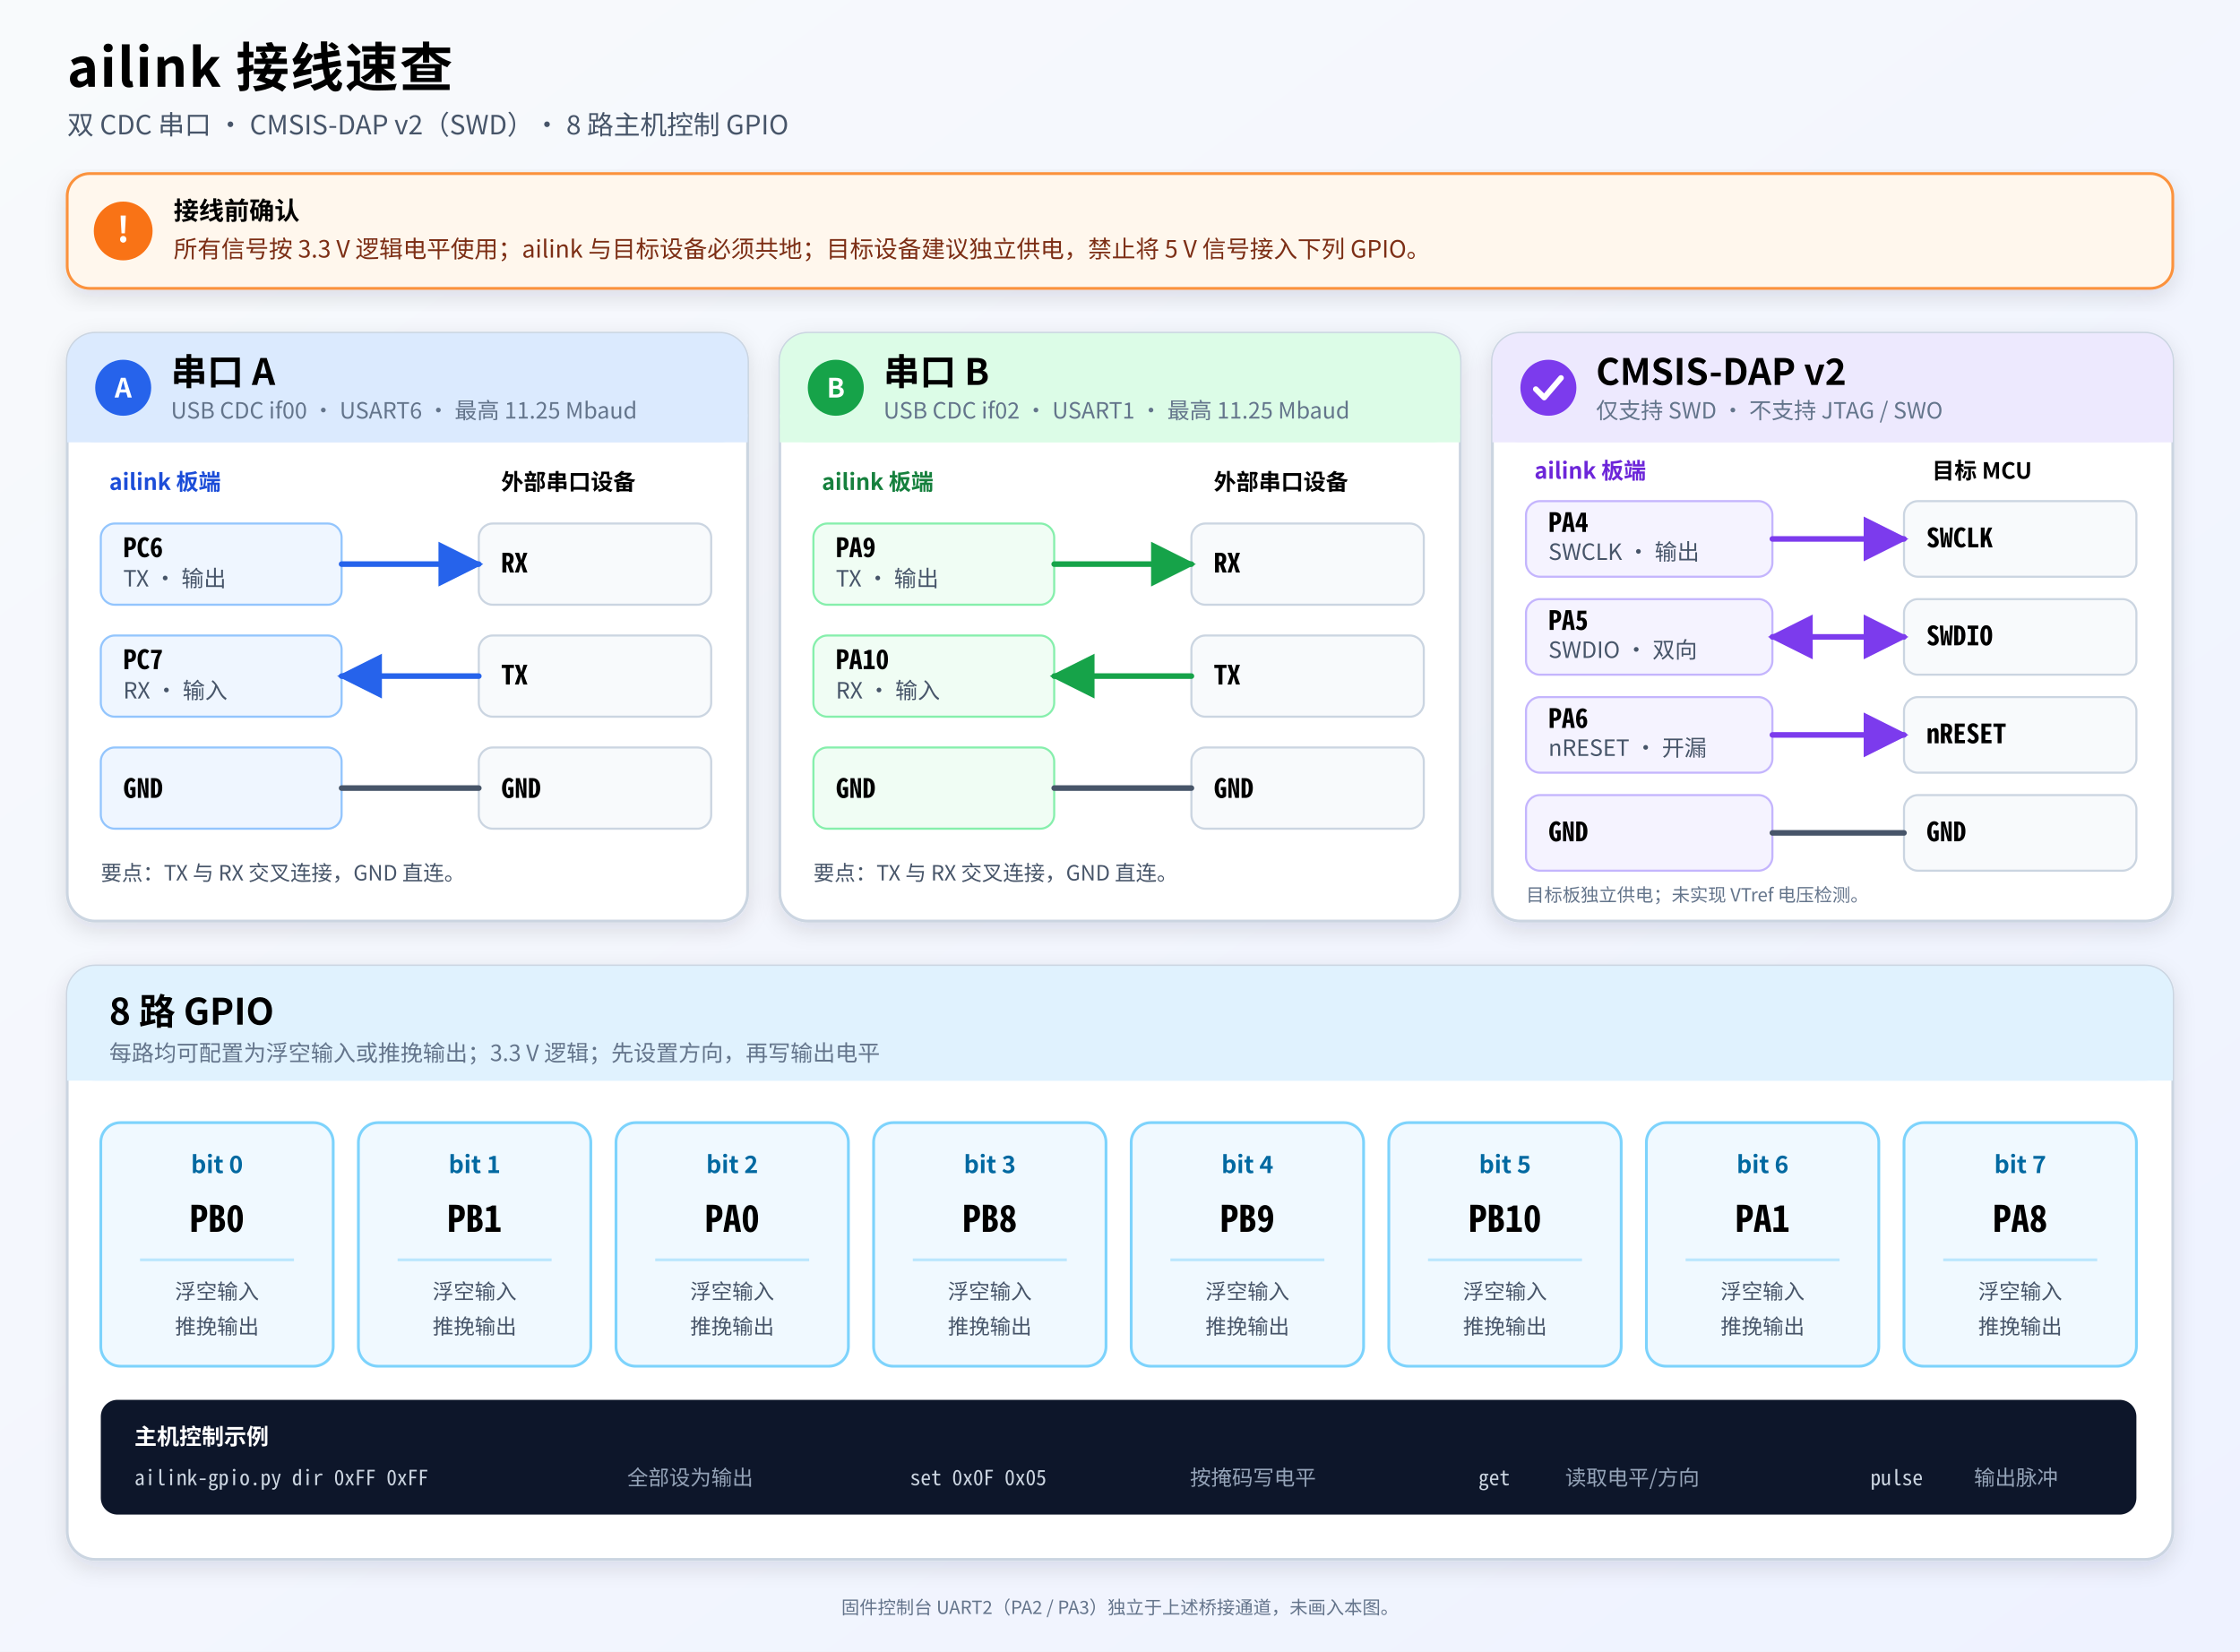
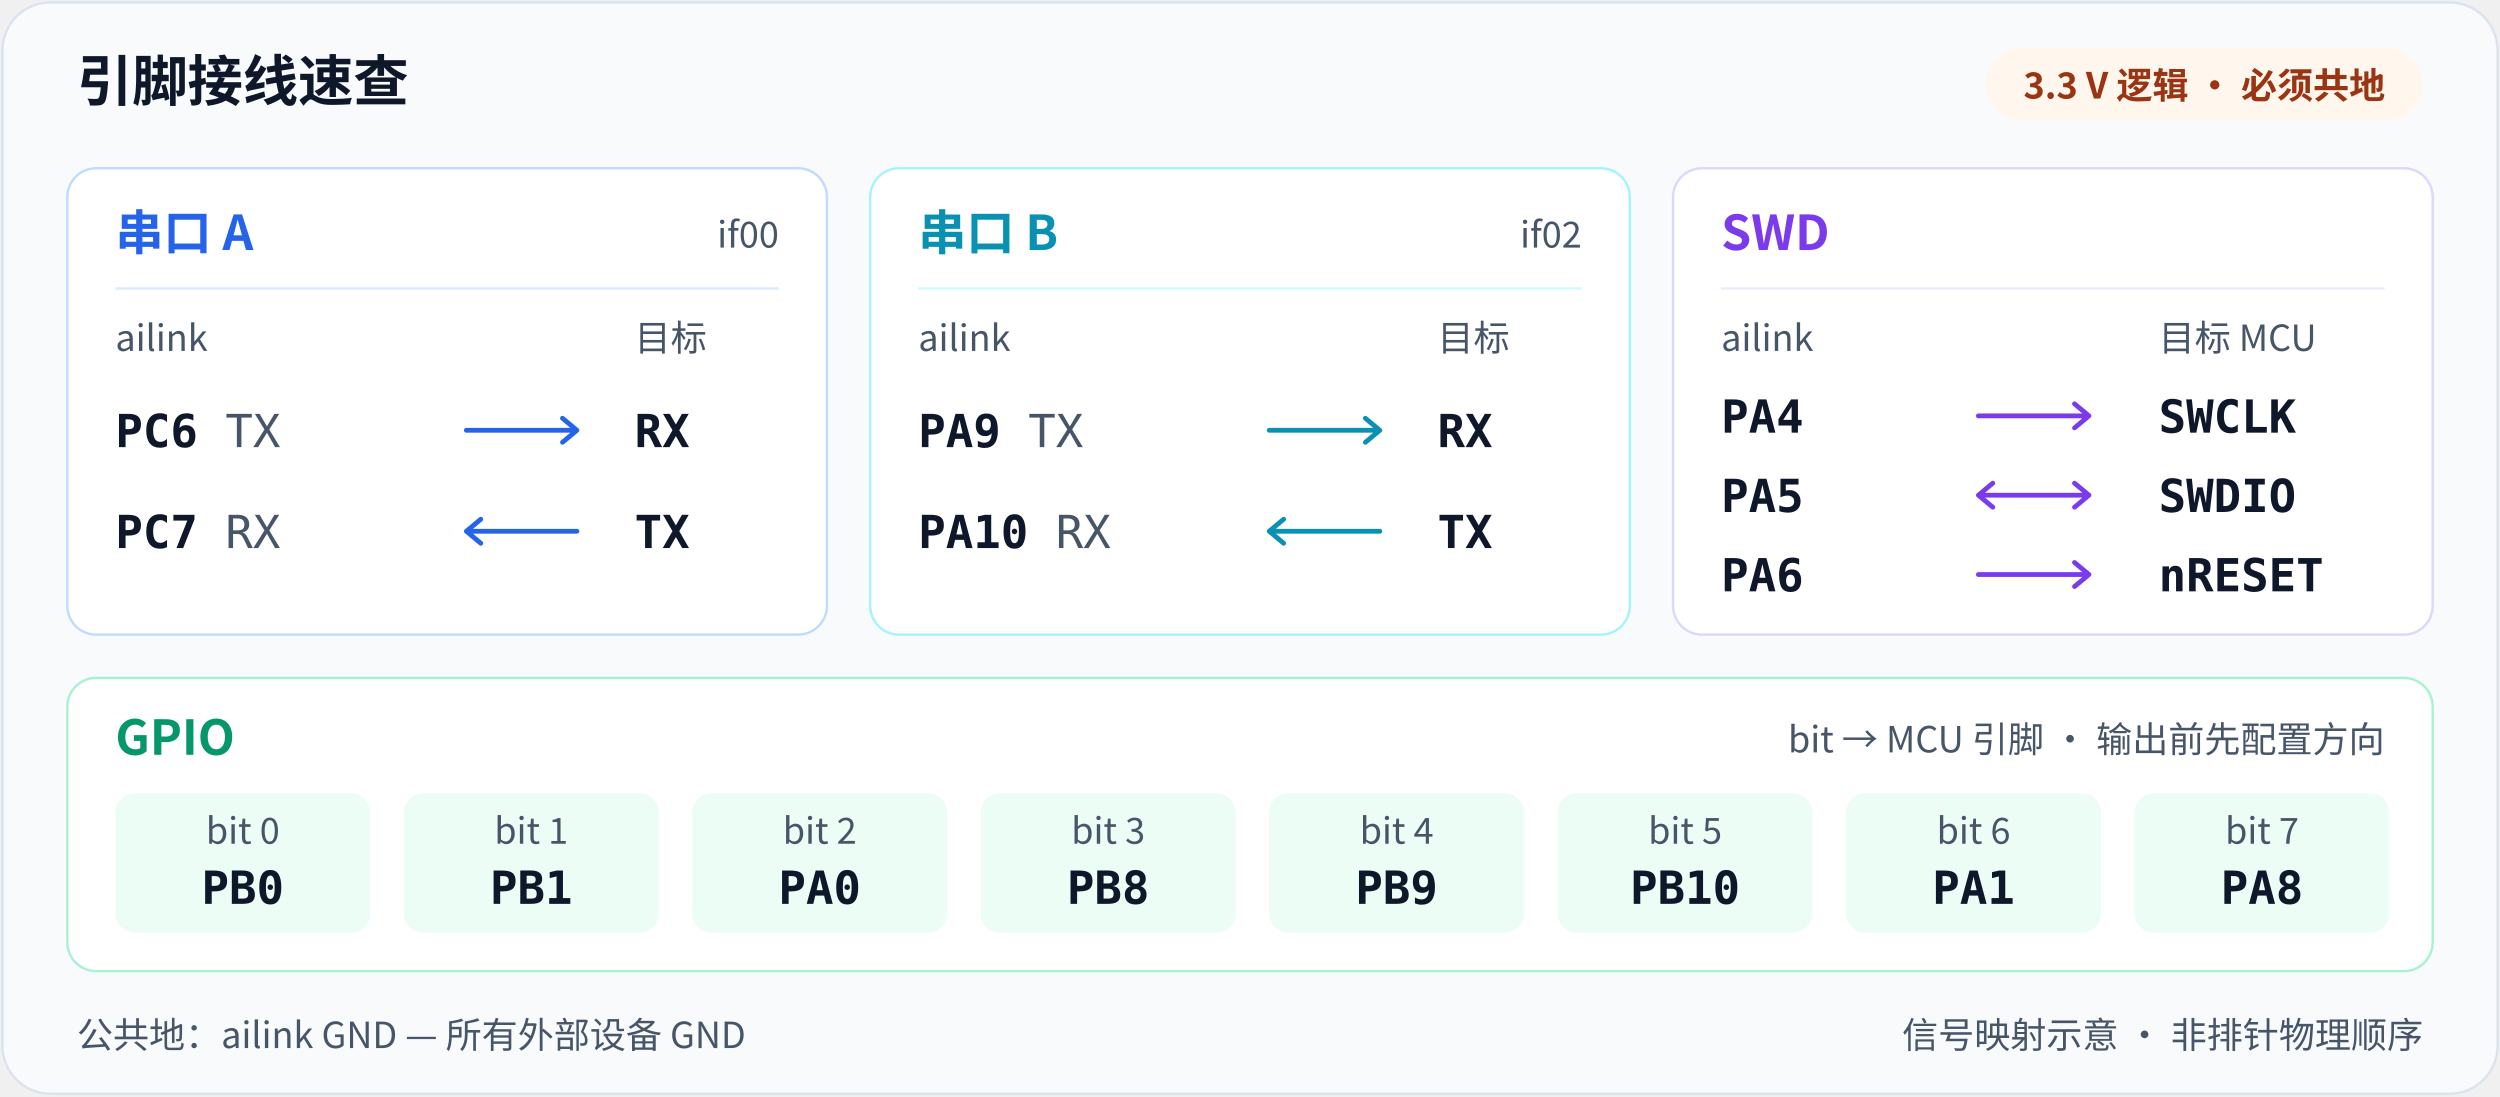
- <svg xmlns="http://www.w3.org/2000/svg" width="1600" height="1180" viewBox="0 0 1600 1180" role="img" aria-labelledby="title desc">
+ <svg xmlns="http://www.w3.org/2000/svg" width="1040" height="456" viewBox="0 0 1040 456" role="img" aria-labelledby="title desc">
  <defs>
-     <linearGradient id="bg" x1="0" y1="0" x2="1" y2="1">
-       <stop offset="0" stop-color="#f8fafc" />
-       <stop offset="1" stop-color="#eef2ff" />
-     </linearGradient>
-     <linearGradient id="board" x1="0" y1="0" x2="1" y2="1">
-       <stop offset="0" stop-color="#172554" />
-       <stop offset="1" stop-color="#312e81" />
-     </linearGradient>
-     <filter id="shadow" x="-10%" y="-10%" width="120%" height="130%">
-       <feDropShadow dx="0" dy="5" stdDeviation="8" flood-color="#0f172a" flood-opacity="0.12" />
-     </filter>
-     <marker id="arrow-blue" viewBox="0 0 10 10" refX="9" refY="5" markerWidth="8" markerHeight="8" orient="auto-start-reverse">
-       <path d="M 0 0 L 10 5 L 0 10 z" fill="#2563eb" />
-     </marker>
-     <marker id="arrow-green" viewBox="0 0 10 10" refX="9" refY="5" markerWidth="8" markerHeight="8" orient="auto-start-reverse">
-       <path d="M 0 0 L 10 5 L 0 10 z" fill="#16a34a" />
-     </marker>
-     <marker id="arrow-violet" viewBox="0 0 10 10" refX="9" refY="5" markerWidth="8" markerHeight="8" orient="auto-start-reverse">
-       <path d="M 0 0 L 10 5 L 0 10 z" fill="#7c3aed" />
-     </marker>
    <style>
-       text {
-         font-family: "Noto Sans CJK SC", "Noto Sans SC", "Microsoft YaHei", "PingFang SC", Arial, sans-serif;
-       }
-       .title { font-size: 38px; font-weight: 800; letter-spacing: 1px; }
-       .subtitle { font-size: 19px; fill: #475569; }
-       .card-title { font-size: 26px; font-weight: 800; }
-       .card-subtitle { font-size: 16px; fill: #64748b; }
-       .pin { font-size: 19px; font-weight: 700; }
-       .signal { font-size: 16px; fill: #475569; }
-       .small { font-size: 15px; fill: #475569; }
-       .tiny { font-size: 13px; fill: #64748b; }
-       .mono {
-         font-family: "JetBrains Mono", "Noto Sans Mono CJK SC", "DejaVu Sans Mono", monospace;
-       }
-       .card { fill: #ffffff; stroke: #cbd5e1; stroke-width: 2; }
-       .pinbox-left { fill: #eff6ff; stroke: #93c5fd; stroke-width: 1.5; }
-       .pinbox-right { fill: #f8fafc; stroke: #cbd5e1; stroke-width: 1.5; }
-       .wire-blue { fill: none; stroke: #2563eb; stroke-width: 4; stroke-linecap: round; }
-       .wire-violet { fill: none; stroke: #7c3aed; stroke-width: 4; stroke-linecap: round; }
-       .wire-ground { fill: none; stroke: #475569; stroke-width: 4; stroke-linecap: round; }
+       text { font-family: "Noto Sans CJK SC", "Microsoft YaHei", "PingFang SC", sans-serif; }
+       .heading { font-size: 20px; font-weight: 700; }
+       .note { font-size: 15px; fill: #475569; }
+       .pin { font-family: "DejaVu Sans Mono", monospace; font-size: 19px; font-weight: 700; fill: #0f172a; }
+       .wire { fill: none; stroke: currentColor; stroke-width: 2; stroke-linecap: round; stroke-linejoin: round; }
    </style>
+     <g id="right" class="wire">
+       <path d="M0 0H46m-6-5 6 5-6 5" />
+     </g>
+     <g id="left" class="wire">
+       <path d="M46 0H0m6-5-6 5 6 5" />
+     </g>
+     <g id="both" class="wire">
+       <path d="M0 0H46m-6-5 6 5-6 5M6-5 0 0l6 5" />
+     </g>
+     <rect id="gpio-cell" width="106" height="58" rx="8" fill="#ecfdf5" />
  </defs>
-   <rect width="1600" height="1180" fill="url(#bg)" />
-   <text x="48" y="62" class="title">ailink 接线速查</text>
-   <text x="48" y="96" class="subtitle">双 CDC 串口 · CMSIS-DAP v2（SWD）· 8 路主机控制 GPIO</text>
-   <g filter="url(#shadow)">
-     <rect x="48" y="124" width="1504" height="82" rx="16" fill="#fff7ed" stroke="#fb923c" stroke-width="2" />
-     <circle cx="88" cy="165" r="21" fill="#f97316" />
-     <text x="88" y="173" text-anchor="middle" font-size="25" font-weight="800" fill="#ffffff">!</text>
-     <text x="124" y="157" font-size="18" font-weight="700">接线前确认</text>
-     <text x="124" y="184" font-size="17" fill="#7c2d12">所有信号按 3.3 V 逻辑电平使用；ailink 与目标设备必须共地；目标设备建议独立供电，禁止将 5 V 信号接入下列 GPIO。</text>
+   <rect x="1" y="1" width="1038" height="454" rx="20" fill="#f8fafc" stroke="#dbe3ef" />
+   <text x="32" y="42" font-size="23" font-weight="700" fill="#0f172a">引脚接线速查</text>
+   <rect x="826" y="20" width="182" height="30" rx="15" fill="#fff7ed" />
+   <text x="917" y="41" text-anchor="middle" font-size="15" font-weight="700" fill="#9a3412">3.3 V 逻辑 · 必须共地</text>
+   <g transform="translate(28 70)">
+     <rect width="316" height="194" rx="12" fill="#fff" stroke="#bfdbfe" />
+     <text x="20" y="34" class="heading" fill="#2563eb">串口 A</text>
+     <text x="296" y="33" text-anchor="end" class="note">if00</text>
+     <path d="M20 50H296" stroke="#dbeafe" />
+     <text x="20" y="76" class="note">ailink</text>
+     <text x="236" y="76" class="note">目标</text>
+     <text x="20" y="116" class="pin">PC6 <tspan font-weight="400" fill="#475569">TX</tspan>
+     </text>
+     <use href="#right" x="166" y="109" color="#2563eb" />
+     <text x="236" y="116" class="pin">RX</text>
+     <text x="20" y="158" class="pin">PC7 <tspan font-weight="400" fill="#475569">RX</tspan>
+     </text>
+     <use href="#left" x="166" y="151" color="#2563eb" />
+     <text x="236" y="158" class="pin">TX</text>
  </g>
-   <g filter="url(#shadow)">
-     <rect x="48" y="238" width="486" height="420" rx="20" class="card" />
-     <rect x="48" y="238" width="486" height="78" rx="20" fill="#dbeafe" />
-     <path d="M48 296 V316 H534 V296" fill="#dbeafe" />
-     <circle cx="88" cy="277" r="20" fill="#2563eb" />
-     <text x="88" y="284" text-anchor="middle" font-size="19" font-weight="800" fill="#ffffff">A</text>
-     <text x="122" y="275" class="card-title">串口 A</text>
-     <text x="122" y="299" class="card-subtitle">USB CDC if00 · USART6 · 最高 11.25 Mbaud</text>
-     <text x="78" y="350" font-size="16" font-weight="700" fill="#1d4ed8">ailink 板端</text>
-     <text x="358" y="350" font-size="16" font-weight="700">外部串口设备</text>
-     <rect x="72" y="374" width="172" height="58" rx="10" class="pinbox-left" />
-     <text x="88" y="398" class="pin mono">PC6</text>
-     <text x="88" y="419" class="signal">TX · 输出</text>
-     <rect x="342" y="374" width="166" height="58" rx="10" class="pinbox-right" />
-     <text x="358" y="409" class="pin mono">RX</text>
-     <path d="M244 403 H342" class="wire-blue" marker-end="url(#arrow-blue)" />
-     <rect x="72" y="454" width="172" height="58" rx="10" class="pinbox-left" />
-     <text x="88" y="478" class="pin mono">PC7</text>
-     <text x="88" y="499" class="signal">RX · 输入</text>
-     <rect x="342" y="454" width="166" height="58" rx="10" class="pinbox-right" />
-     <text x="358" y="489" class="pin mono">TX</text>
-     <path d="M342 483 H244" class="wire-blue" marker-end="url(#arrow-blue)" />
-     <rect x="72" y="534" width="172" height="58" rx="10" class="pinbox-left" />
-     <text x="88" y="570" class="pin mono">GND</text>
-     <rect x="342" y="534" width="166" height="58" rx="10" class="pinbox-right" />
-     <text x="358" y="570" class="pin mono">GND</text>
-     <path d="M244 563 H342" class="wire-ground" />
-     <text x="72" y="629" class="small">要点：TX 与 RX 交叉连接，GND 直连。</text>
+   <g transform="translate(362 70)">
+     <rect width="316" height="194" rx="12" fill="#fff" stroke="#a5f3fc" />
+     <text x="20" y="34" class="heading" fill="#0891b2">串口 B</text>
+     <text x="296" y="33" text-anchor="end" class="note">if02</text>
+     <path d="M20 50H296" stroke="#cffafe" />
+     <text x="20" y="76" class="note">ailink</text>
+     <text x="236" y="76" class="note">目标</text>
+     <text x="20" y="116" class="pin">PA9 <tspan font-weight="400" fill="#475569">TX</tspan>
+     </text>
+     <use href="#right" x="166" y="109" color="#0891b2" />
+     <text x="236" y="116" class="pin">RX</text>
+     <text x="20" y="158" class="pin">PA10 <tspan font-weight="400" fill="#475569">RX</tspan>
+     </text>
+     <use href="#left" x="166" y="151" color="#0891b2" />
+     <text x="236" y="158" class="pin">TX</text>
  </g>
-   <g filter="url(#shadow)">
-     <rect x="557" y="238" width="486" height="420" rx="20" class="card" />
-     <rect x="557" y="238" width="486" height="78" rx="20" fill="#dcfce7" />
-     <path d="M557 296 V316 H1043 V296" fill="#dcfce7" />
-     <circle cx="597" cy="277" r="20" fill="#16a34a" />
-     <text x="597" y="284" text-anchor="middle" font-size="19" font-weight="800" fill="#ffffff">B</text>
-     <text x="631" y="275" class="card-title">串口 B</text>
-     <text x="631" y="299" class="card-subtitle">USB CDC if02 · USART1 · 最高 11.25 Mbaud</text>
-     <text x="587" y="350" font-size="16" font-weight="700" fill="#15803d">ailink 板端</text>
-     <text x="867" y="350" font-size="16" font-weight="700">外部串口设备</text>
-     <rect x="581" y="374" width="172" height="58" rx="10" fill="#f0fdf4" stroke="#86efac" stroke-width="1.5" />
-     <text x="597" y="398" class="pin mono">PA9</text>
-     <text x="597" y="419" class="signal">TX · 输出</text>
-     <rect x="851" y="374" width="166" height="58" rx="10" class="pinbox-right" />
-     <text x="867" y="409" class="pin mono">RX</text>
-     <path d="M753 403 H851" fill="none" stroke="#16a34a" stroke-width="4" stroke-linecap="round" marker-end="url(#arrow-green)" />
-     <rect x="581" y="454" width="172" height="58" rx="10" fill="#f0fdf4" stroke="#86efac" stroke-width="1.5" />
-     <text x="597" y="478" class="pin mono">PA10</text>
-     <text x="597" y="499" class="signal">RX · 输入</text>
-     <rect x="851" y="454" width="166" height="58" rx="10" class="pinbox-right" />
-     <text x="867" y="489" class="pin mono">TX</text>
-     <path d="M851 483 H753" fill="none" stroke="#16a34a" stroke-width="4" stroke-linecap="round" marker-end="url(#arrow-green)" />
-     <rect x="581" y="534" width="172" height="58" rx="10" fill="#f0fdf4" stroke="#86efac" stroke-width="1.5" />
-     <text x="597" y="570" class="pin mono">GND</text>
-     <rect x="851" y="534" width="166" height="58" rx="10" class="pinbox-right" />
-     <text x="867" y="570" class="pin mono">GND</text>
-     <path d="M753 563 H851" class="wire-ground" />
-     <text x="581" y="629" class="small">要点：TX 与 RX 交叉连接，GND 直连。</text>
+   <g transform="translate(696 70)">
+     <rect width="316" height="194" rx="12" fill="#fff" stroke="#ddd6fe" />
+     <text x="20" y="34" class="heading" fill="#7c3aed">SWD</text>
+     <path d="M20 50H296" stroke="#ede9fe" />
+     <text x="20" y="76" class="note">ailink</text>
+     <text x="202" y="76" class="note">目标 MCU</text>
+     <text x="20" y="110" class="pin">PA4</text>
+     <use href="#right" x="127" y="103" color="#7c3aed" />
+     <text x="202" y="110" class="pin">SWCLK</text>
+     <text x="20" y="143" class="pin">PA5</text>
+     <use href="#both" x="127" y="136" color="#7c3aed" />
+     <text x="202" y="143" class="pin">SWDIO</text>
+     <text x="20" y="176" class="pin">PA6</text>
+     <use href="#right" x="127" y="169" color="#7c3aed" />
+     <text x="202" y="176" class="pin">nRESET</text>
  </g>
-   <g filter="url(#shadow)">
-     <rect x="1066" y="238" width="486" height="420" rx="20" class="card" />
-     <rect x="1066" y="238" width="486" height="78" rx="20" fill="#ede9fe" />
-     <path d="M1066 296 V316 H1552 V296" fill="#ede9fe" />
-     <circle cx="1106" cy="277" r="20" fill="#7c3aed" />
-     <path d="M1097 278 l6 6 12 -14" fill="none" stroke="#ffffff" stroke-width="4" stroke-linecap="round" stroke-linejoin="round" />
-     <text x="1140" y="275" class="card-title">CMSIS-DAP v2</text>
-     <text x="1140" y="299" class="card-subtitle">仅支持 SWD · 不支持 JTAG / SWO</text>
-     <text x="1096" y="342" font-size="16" font-weight="700" fill="#6d28d9">ailink 板端</text>
-     <text x="1380" y="342" font-size="16" font-weight="700">目标 MCU</text>
-     <rect x="1090" y="358" width="176" height="54" rx="10" fill="#f5f3ff" stroke="#c4b5fd" stroke-width="1.5" />
-     <text x="1106" y="380" class="pin mono">PA4</text>
-     <text x="1106" y="400" class="signal">SWCLK · 输出</text>
-     <rect x="1360" y="358" width="166" height="54" rx="10" class="pinbox-right" />
-     <text x="1376" y="391" class="pin mono">SWCLK</text>
-     <path d="M1266 385 H1360" class="wire-violet" marker-end="url(#arrow-violet)" />
-     <rect x="1090" y="428" width="176" height="54" rx="10" fill="#f5f3ff" stroke="#c4b5fd" stroke-width="1.5" />
-     <text x="1106" y="450" class="pin mono">PA5</text>
-     <text x="1106" y="470" class="signal">SWDIO · 双向</text>
-     <rect x="1360" y="428" width="166" height="54" rx="10" class="pinbox-right" />
-     <text x="1376" y="461" class="pin mono">SWDIO</text>
-     <path d="M1266 455 H1360" class="wire-violet" marker-start="url(#arrow-violet)" marker-end="url(#arrow-violet)" />
-     <rect x="1090" y="498" width="176" height="54" rx="10" fill="#f5f3ff" stroke="#c4b5fd" stroke-width="1.5" />
-     <text x="1106" y="520" class="pin mono">PA6</text>
-     <text x="1106" y="540" class="signal">nRESET · 开漏</text>
-     <rect x="1360" y="498" width="166" height="54" rx="10" class="pinbox-right" />
-     <text x="1376" y="531" class="pin mono">nRESET</text>
-     <path d="M1266 525 H1360" class="wire-violet" marker-end="url(#arrow-violet)" />
-     <rect x="1090" y="568" width="176" height="54" rx="10" fill="#f5f3ff" stroke="#c4b5fd" stroke-width="1.5" />
-     <text x="1106" y="601" class="pin mono">GND</text>
-     <rect x="1360" y="568" width="166" height="54" rx="10" class="pinbox-right" />
-     <text x="1376" y="601" class="pin mono">GND</text>
-     <path d="M1266 595 H1360" class="wire-ground" />
-     <text x="1090" y="644" class="tiny">目标板独立供电；未实现 VTref 电压检测。</text>
+   <rect x="28" y="282" width="984" height="122" rx="12" fill="#fff" stroke="#a7f3d0" />
+   <text x="48" y="314" class="heading" fill="#059669">GPIO</text>
+   <text x="992" y="313" text-anchor="end" class="note">bit → MCU 引脚 · 输出前先配置方向</text>
+   <g text-anchor="middle">
+     <g transform="translate(48 330)">
+       <use href="#gpio-cell" />
+       <text x="53" y="21" class="note">bit 0</text>
+       <text x="53" y="46" class="pin">PB0</text>
+     </g>
+     <g transform="translate(168 330)">
+       <use href="#gpio-cell" />
+       <text x="53" y="21" class="note">bit 1</text>
+       <text x="53" y="46" class="pin">PB1</text>
+     </g>
+     <g transform="translate(288 330)">
+       <use href="#gpio-cell" />
+       <text x="53" y="21" class="note">bit 2</text>
+       <text x="53" y="46" class="pin">PA0</text>
+     </g>
+     <g transform="translate(408 330)">
+       <use href="#gpio-cell" />
+       <text x="53" y="21" class="note">bit 3</text>
+       <text x="53" y="46" class="pin">PB8</text>
+     </g>
+     <g transform="translate(528 330)">
+       <use href="#gpio-cell" />
+       <text x="53" y="21" class="note">bit 4</text>
+       <text x="53" y="46" class="pin">PB9</text>
+     </g>
+     <g transform="translate(648 330)">
+       <use href="#gpio-cell" />
+       <text x="53" y="21" class="note">bit 5</text>
+       <text x="53" y="46" class="pin">PB10</text>
+     </g>
+     <g transform="translate(768 330)">
+       <use href="#gpio-cell" />
+       <text x="53" y="21" class="note">bit 6</text>
+       <text x="53" y="46" class="pin">PA1</text>
+     </g>
+     <g transform="translate(888 330)">
+       <use href="#gpio-cell" />
+       <text x="53" y="21" class="note">bit 7</text>
+       <text x="53" y="46" class="pin">PA8</text>
+     </g>
  </g>
-   <g filter="url(#shadow)">
-     <rect x="48" y="690" width="1504" height="424" rx="20" class="card" />
-     <rect x="48" y="690" width="1504" height="82" rx="20" fill="#e0f2fe" />
-     <path d="M48 752 V772 H1552 V752" fill="#e0f2fe" />
-     <text x="78" y="732" class="card-title">8 路 GPIO</text>
-     <text x="78" y="758" class="card-subtitle">每路均可配置为浮空输入或推挽输出；3.3 V 逻辑；先设置方向，再写输出电平</text>
-     <g transform="translate(72 802)">
-       <rect width="166" height="174" rx="14" fill="#f0f9ff" stroke="#7dd3fc" stroke-width="2" />
-       <text x="83" y="36" text-anchor="middle" font-size="17" font-weight="700" fill="#0369a1">bit 0</text>
-       <text x="83" y="78" text-anchor="middle" font-size="26" font-weight="800" class="mono">PB0</text>
-       <path d="M28 98 H138" stroke="#bae6fd" stroke-width="2" />
-       <text x="83" y="126" text-anchor="middle" class="small">浮空输入</text>
-       <text x="83" y="151" text-anchor="middle" class="small">推挽输出</text>
-     </g>
-     <g transform="translate(256 802)">
-       <rect width="166" height="174" rx="14" fill="#f0f9ff" stroke="#7dd3fc" stroke-width="2" />
-       <text x="83" y="36" text-anchor="middle" font-size="17" font-weight="700" fill="#0369a1">bit 1</text>
-       <text x="83" y="78" text-anchor="middle" font-size="26" font-weight="800" class="mono">PB1</text>
-       <path d="M28 98 H138" stroke="#bae6fd" stroke-width="2" />
-       <text x="83" y="126" text-anchor="middle" class="small">浮空输入</text>
-       <text x="83" y="151" text-anchor="middle" class="small">推挽输出</text>
-     </g>
-     <g transform="translate(440 802)">
-       <rect width="166" height="174" rx="14" fill="#f0f9ff" stroke="#7dd3fc" stroke-width="2" />
-       <text x="83" y="36" text-anchor="middle" font-size="17" font-weight="700" fill="#0369a1">bit 2</text>
-       <text x="83" y="78" text-anchor="middle" font-size="26" font-weight="800" class="mono">PA0</text>
-       <path d="M28 98 H138" stroke="#bae6fd" stroke-width="2" />
-       <text x="83" y="126" text-anchor="middle" class="small">浮空输入</text>
-       <text x="83" y="151" text-anchor="middle" class="small">推挽输出</text>
-     </g>
-     <g transform="translate(624 802)">
-       <rect width="166" height="174" rx="14" fill="#f0f9ff" stroke="#7dd3fc" stroke-width="2" />
-       <text x="83" y="36" text-anchor="middle" font-size="17" font-weight="700" fill="#0369a1">bit 3</text>
-       <text x="83" y="78" text-anchor="middle" font-size="26" font-weight="800" class="mono">PB8</text>
-       <path d="M28 98 H138" stroke="#bae6fd" stroke-width="2" />
-       <text x="83" y="126" text-anchor="middle" class="small">浮空输入</text>
-       <text x="83" y="151" text-anchor="middle" class="small">推挽输出</text>
-     </g>
-     <g transform="translate(808 802)">
-       <rect width="166" height="174" rx="14" fill="#f0f9ff" stroke="#7dd3fc" stroke-width="2" />
-       <text x="83" y="36" text-anchor="middle" font-size="17" font-weight="700" fill="#0369a1">bit 4</text>
-       <text x="83" y="78" text-anchor="middle" font-size="26" font-weight="800" class="mono">PB9</text>
-       <path d="M28 98 H138" stroke="#bae6fd" stroke-width="2" />
-       <text x="83" y="126" text-anchor="middle" class="small">浮空输入</text>
-       <text x="83" y="151" text-anchor="middle" class="small">推挽输出</text>
-     </g>
-     <g transform="translate(992 802)">
-       <rect width="166" height="174" rx="14" fill="#f0f9ff" stroke="#7dd3fc" stroke-width="2" />
-       <text x="83" y="36" text-anchor="middle" font-size="17" font-weight="700" fill="#0369a1">bit 5</text>
-       <text x="83" y="78" text-anchor="middle" font-size="26" font-weight="800" class="mono">PB10</text>
-       <path d="M28 98 H138" stroke="#bae6fd" stroke-width="2" />
-       <text x="83" y="126" text-anchor="middle" class="small">浮空输入</text>
-       <text x="83" y="151" text-anchor="middle" class="small">推挽输出</text>
-     </g>
-     <g transform="translate(1176 802)">
-       <rect width="166" height="174" rx="14" fill="#f0f9ff" stroke="#7dd3fc" stroke-width="2" />
-       <text x="83" y="36" text-anchor="middle" font-size="17" font-weight="700" fill="#0369a1">bit 6</text>
-       <text x="83" y="78" text-anchor="middle" font-size="26" font-weight="800" class="mono">PA1</text>
-       <path d="M28 98 H138" stroke="#bae6fd" stroke-width="2" />
-       <text x="83" y="126" text-anchor="middle" class="small">浮空输入</text>
-       <text x="83" y="151" text-anchor="middle" class="small">推挽输出</text>
-     </g>
-     <g transform="translate(1360 802)">
-       <rect width="166" height="174" rx="14" fill="#f0f9ff" stroke="#7dd3fc" stroke-width="2" />
-       <text x="83" y="36" text-anchor="middle" font-size="17" font-weight="700" fill="#0369a1">bit 7</text>
-       <text x="83" y="78" text-anchor="middle" font-size="26" font-weight="800" class="mono">PA8</text>
-       <path d="M28 98 H138" stroke="#bae6fd" stroke-width="2" />
-       <text x="83" y="126" text-anchor="middle" class="small">浮空输入</text>
-       <text x="83" y="151" text-anchor="middle" class="small">推挽输出</text>
-     </g>
-     <rect x="72" y="1000" width="1454" height="82" rx="12" fill="#0f172a" />
-     <text x="96" y="1032" font-size="16" font-weight="700" fill="#ffffff">主机控制示例</text>
-     <text x="96" y="1061" font-size="15" fill="#cbd5e1" class="mono">ailink-gpio.py dir 0xFF 0xFF</text>
-     <text x="448" y="1061" font-size="15" fill="#94a3b8">全部设为输出</text>
-     <text x="650" y="1061" font-size="15" fill="#cbd5e1" class="mono">set 0x0F 0x05</text>
-     <text x="850" y="1061" font-size="15" fill="#94a3b8">按掩码写电平</text>
-     <text x="1056" y="1061" font-size="15" fill="#cbd5e1" class="mono">get</text>
-     <text x="1118" y="1061" font-size="15" fill="#94a3b8">读取电平/方向</text>
-     <text x="1336" y="1061" font-size="15" fill="#cbd5e1" class="mono">pulse</text>
-     <text x="1410" y="1061" font-size="15" fill="#94a3b8">输出脉冲</text>
-   </g>
-   <text x="800" y="1153" text-anchor="middle" class="tiny">固件控制台 UART2（PA2 / PA3）独立于上述桥接通道，未画入本图。</text>
+   <text x="32" y="436" class="note">公共地：ailink GND — 所有外部设备 GND</text>
+   <text x="1008" y="436" text-anchor="end" class="note">信号映射示意 · 非排针物理顺序</text>
</svg>
